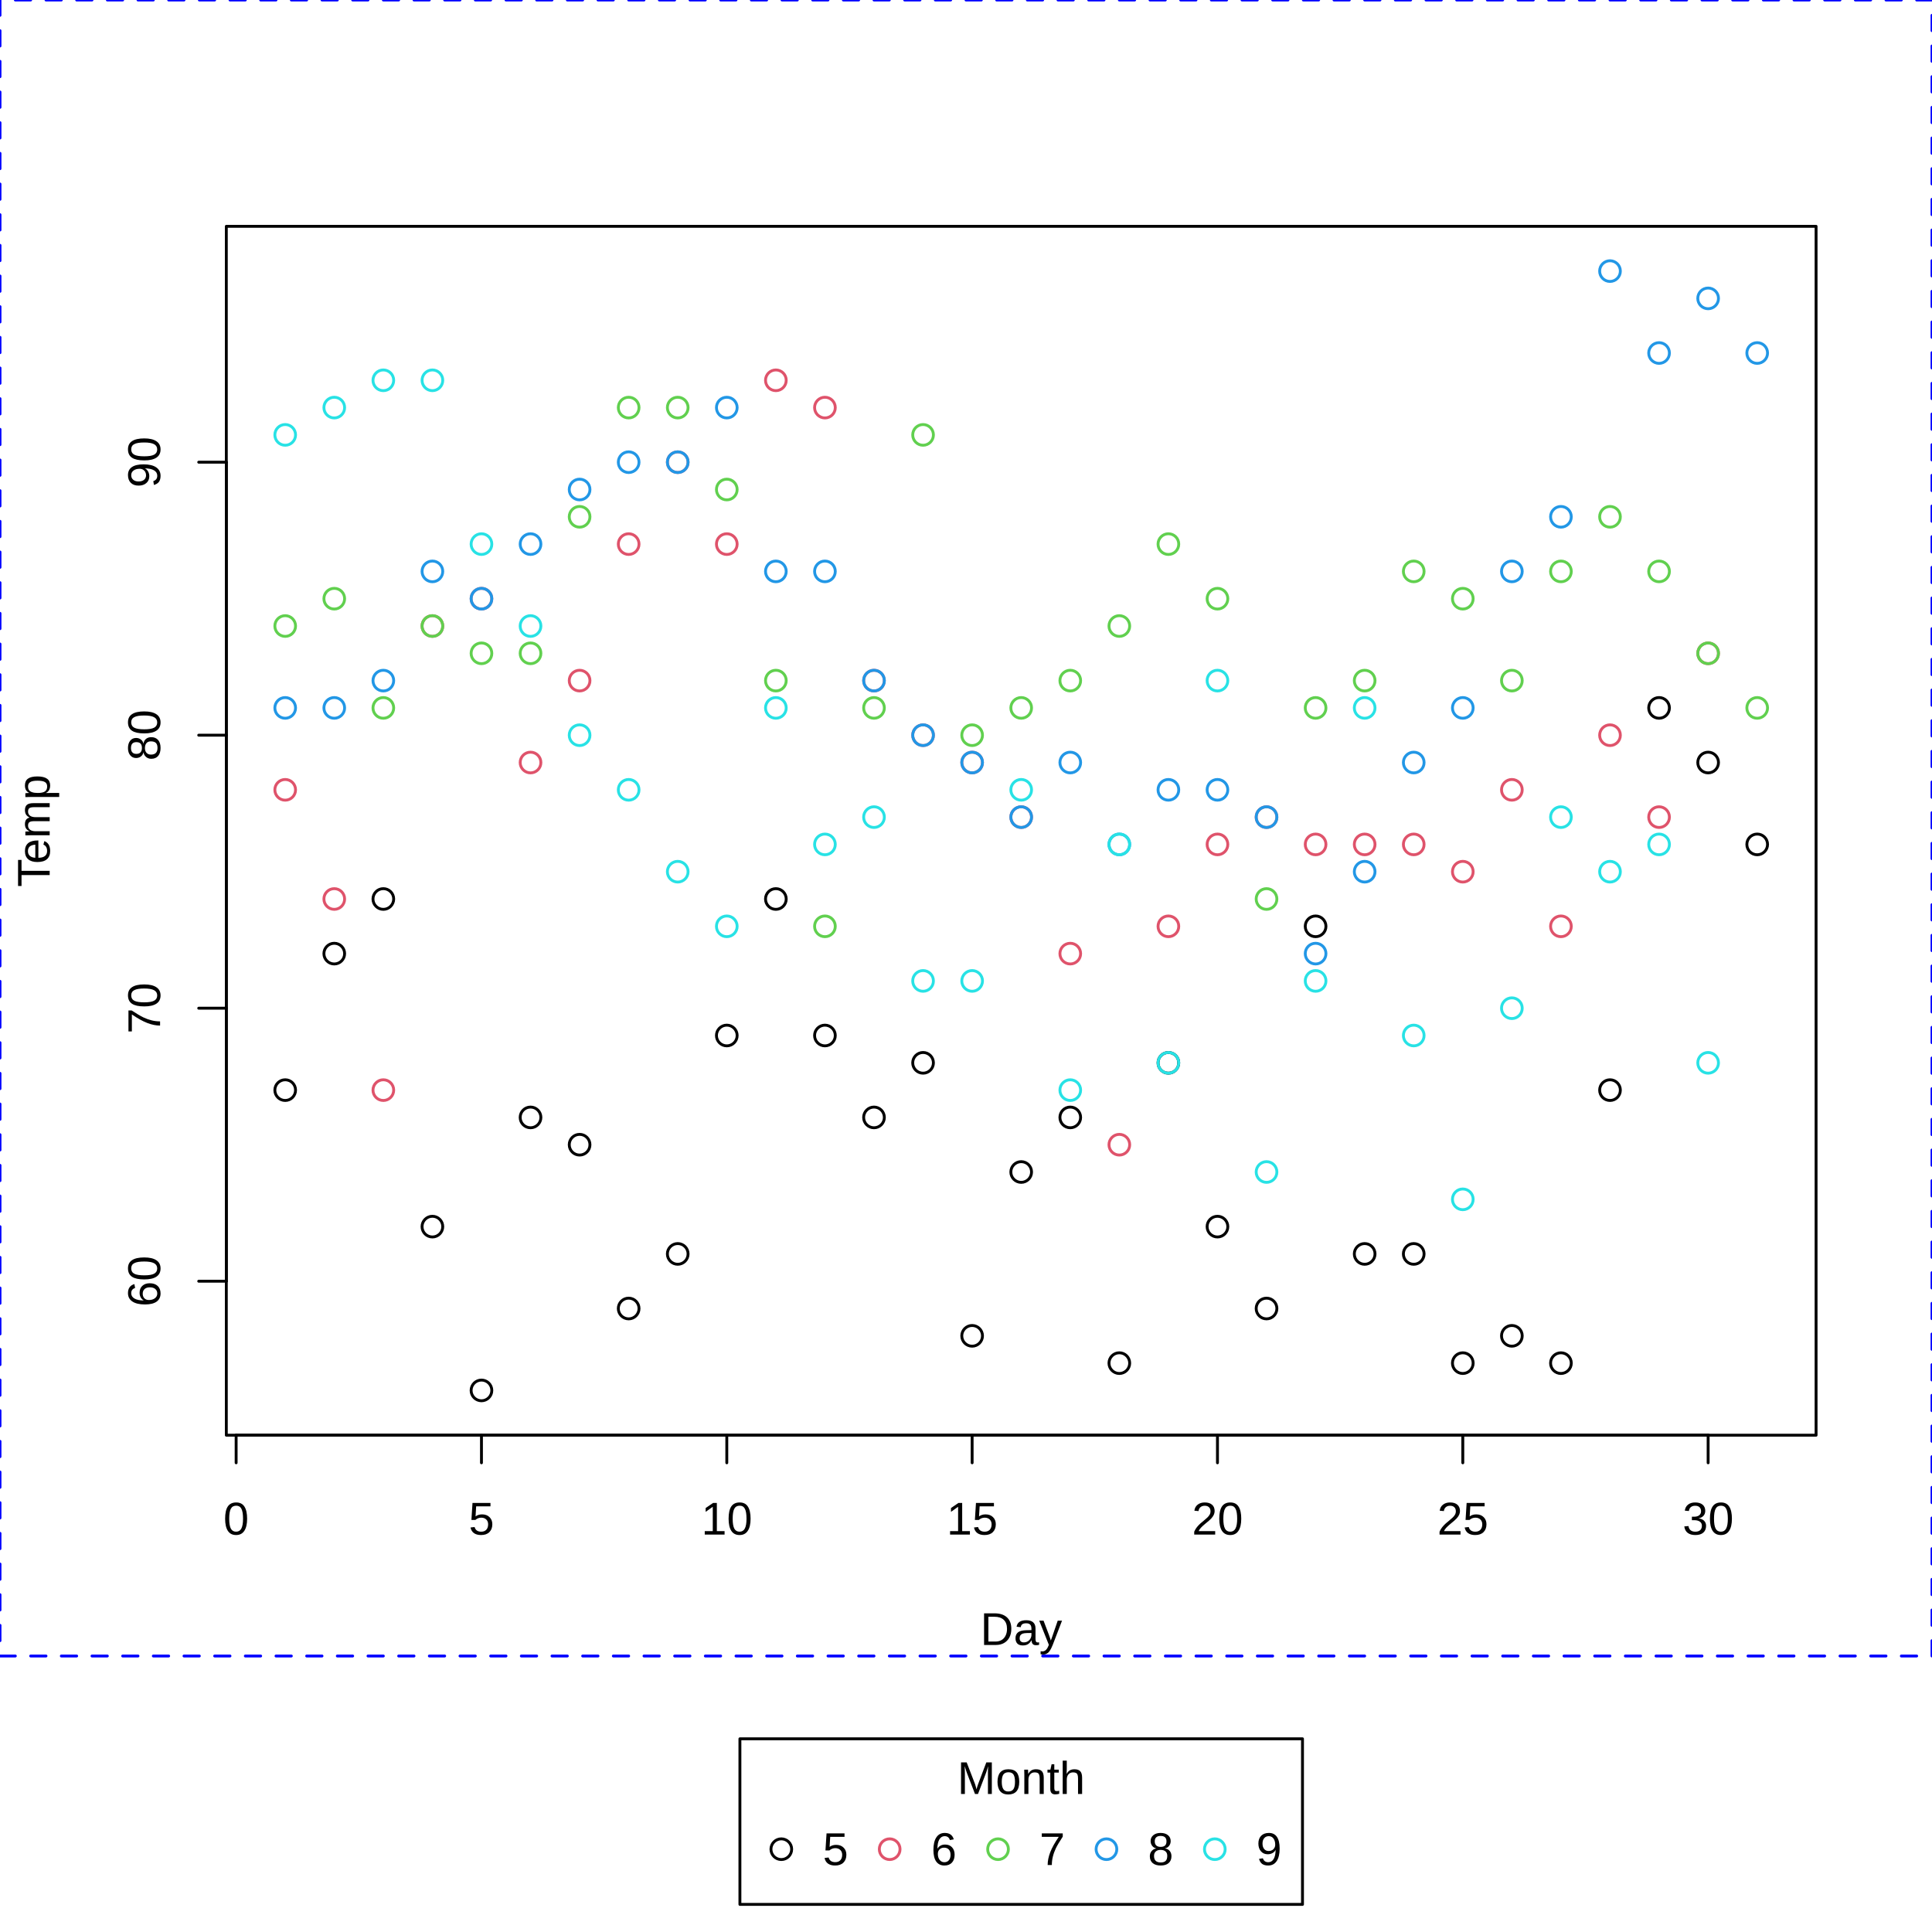
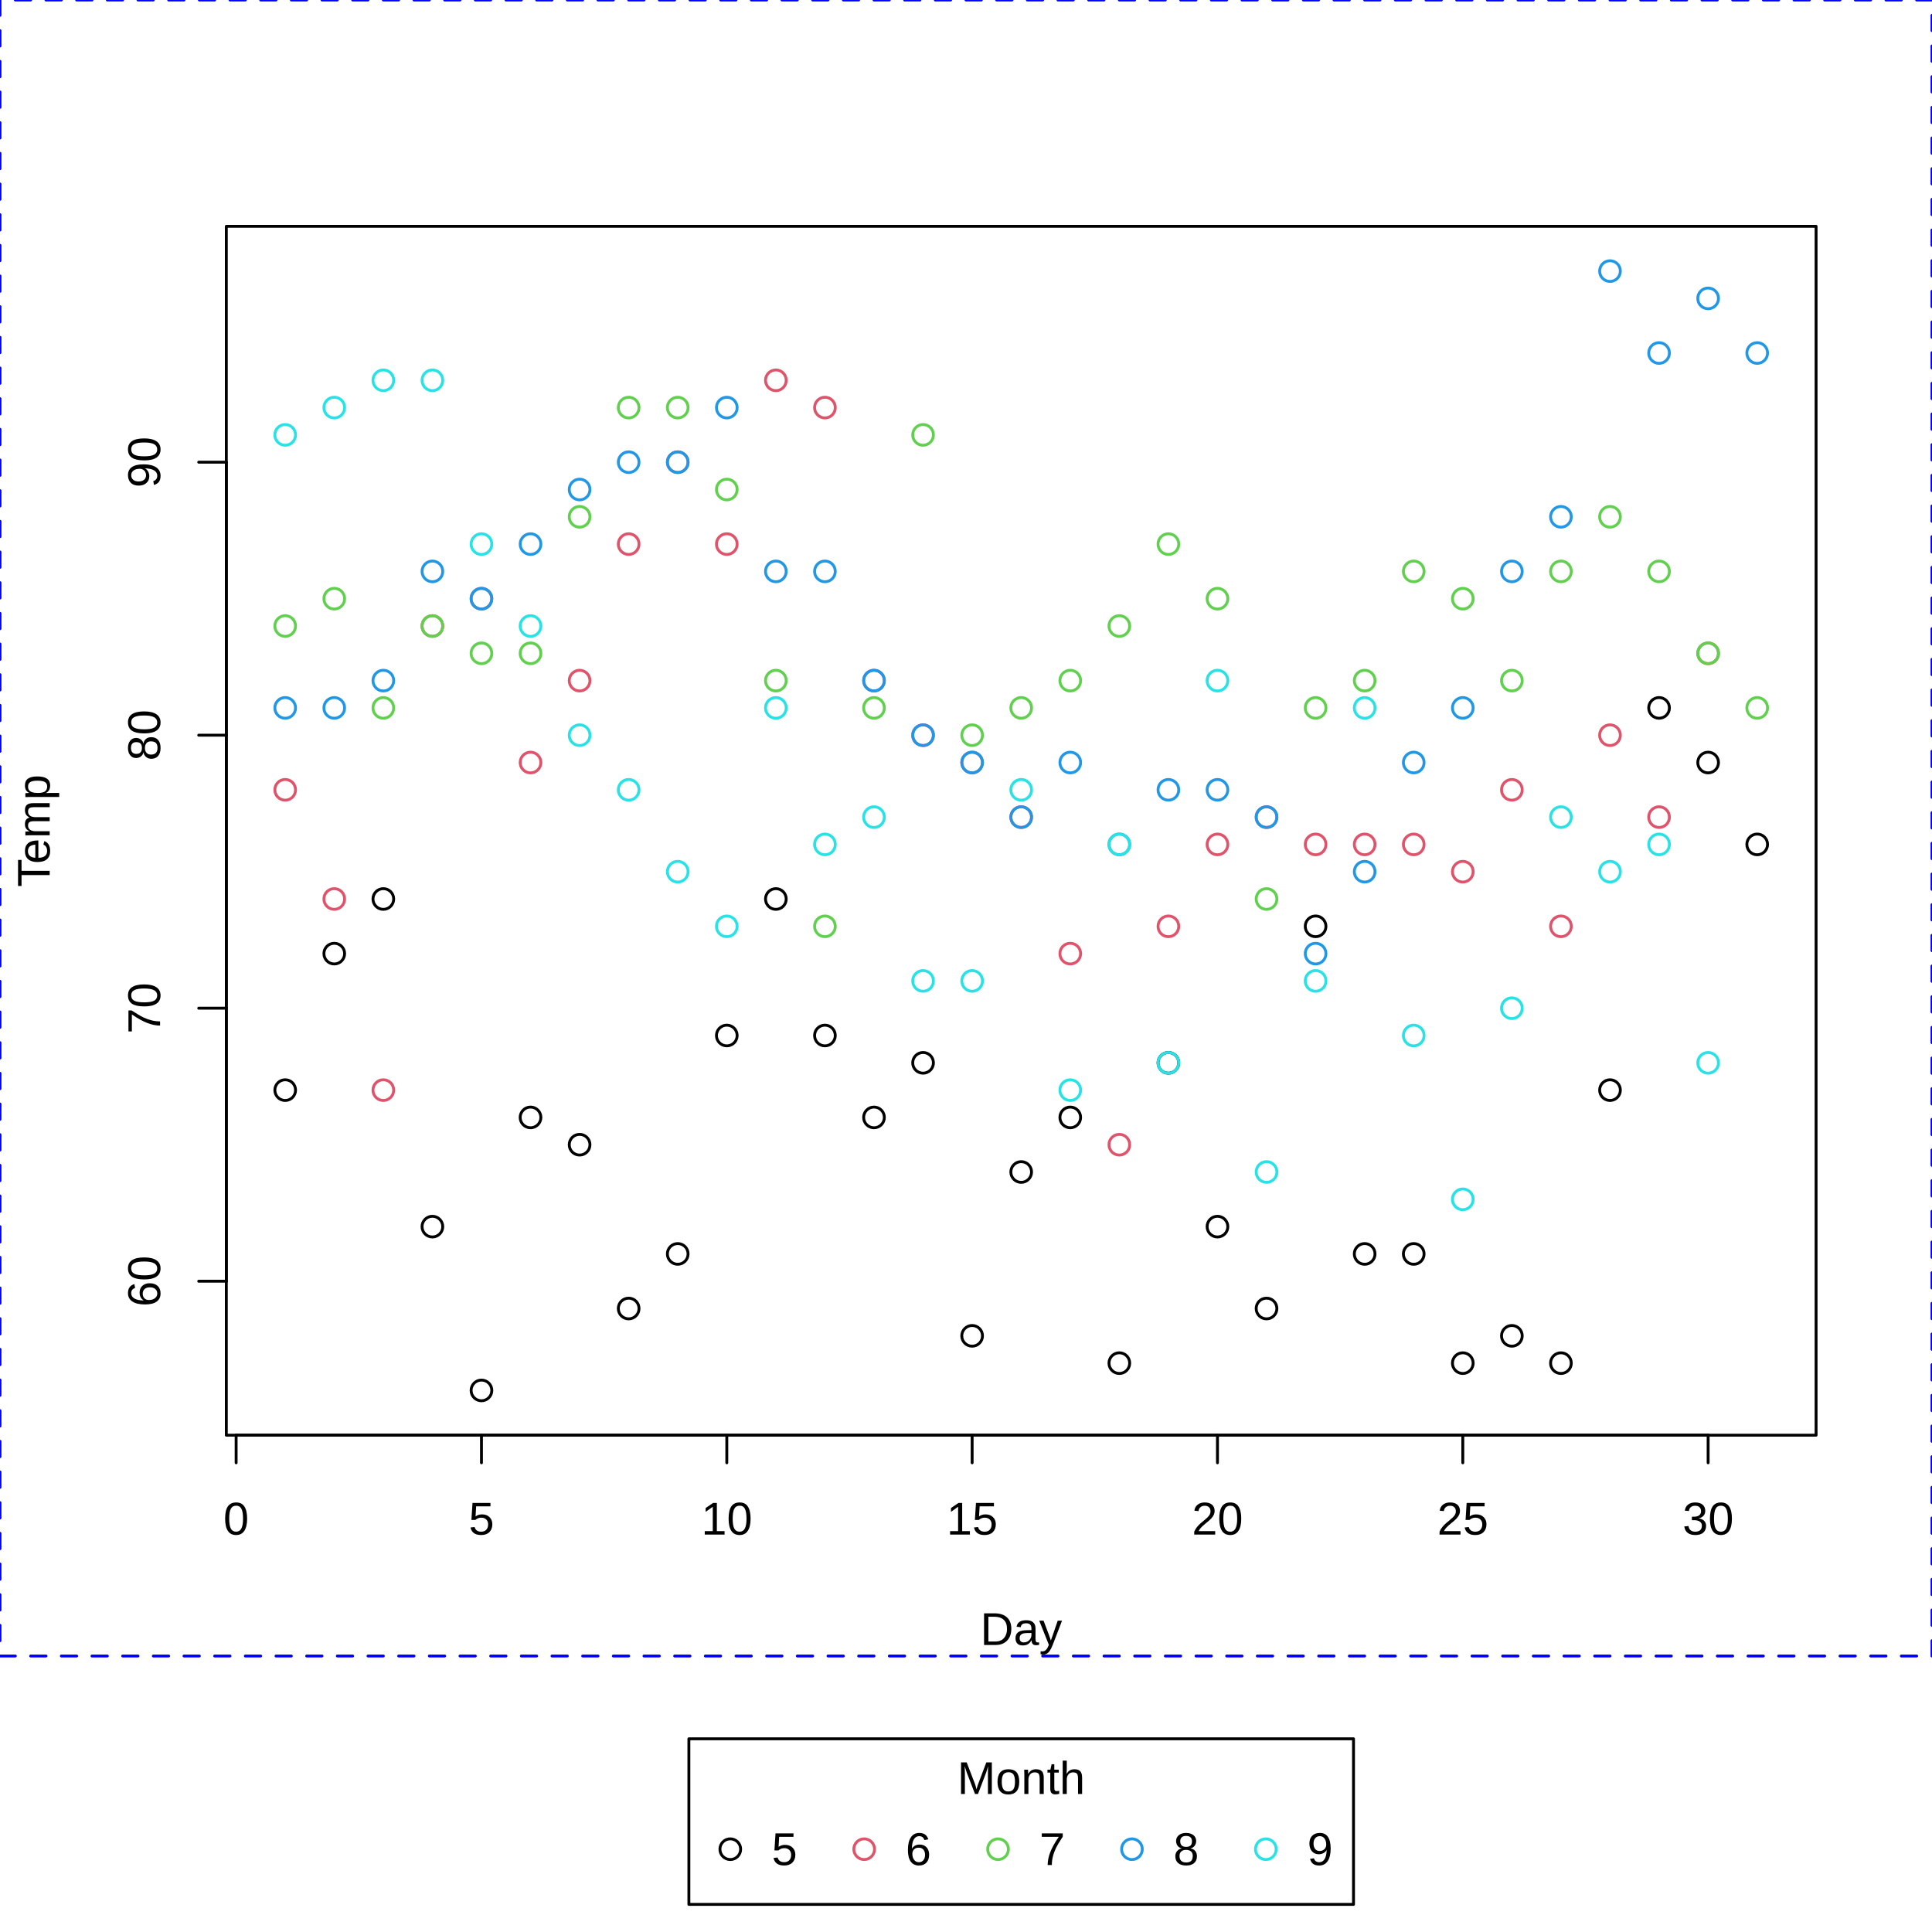
<svg xmlns="http://www.w3.org/2000/svg" width="504.00pt" height="504.00pt" viewBox="0 0 504.00 504.00">
  <g class="svglite">
    <defs>
      <style type="text/css">
    .svglite line, .svglite polyline, .svglite polygon, .svglite path, .svglite rect, .svglite circle {
      fill: none;
      stroke: #000000;
      stroke-linecap: round;
      stroke-linejoin: round;
      stroke-miterlimit: 10.00;
    }
    .svglite text {
      white-space: pre;
    }
    .svglite g.glyphgroup path {
      fill: inherit;
      stroke: none;
    }
  </style>
    </defs>
    <rect width="100%" height="100%" style="stroke: none; fill: #FFFFFF;" />
    <defs>
      <clipPath id="cpMC4wMHw1MDQuMDB8MC4wMHw1MDQuMDA=">
        <rect x="0.00" y="0.00" width="504.00" height="504.00" />
      </clipPath>
    </defs>
    <g clip-path="url(#cpMC4wMHw1MDQuMDB8MC4wMHw1MDQuMDA=)">
-       <rect x="193.02" y="453.60" width="146.76" height="43.20" style="stroke-width: 0.75; fill: #FFFFFF;" />
-       <circle cx="203.82" cy="482.40" r="2.70" style="stroke-width: 0.75;" />
-       <circle cx="232.09" cy="482.40" r="2.70" style="stroke-width: 0.75; stroke: #DF536B;" />
+       <rect x="179.71" y="453.60" width="173.38" height="43.20" style="stroke-width: 0.75; fill: #FFFFFF;" />
+       <circle cx="190.51" cy="482.40" r="2.70" style="stroke-width: 0.75;" />
+       <circle cx="225.44" cy="482.40" r="2.70" style="stroke-width: 0.75; stroke: #DF536B;" />
      <circle cx="260.36" cy="482.40" r="2.70" style="stroke-width: 0.75; stroke: #61D04F;" />
-       <circle cx="288.64" cy="482.40" r="2.70" style="stroke-width: 0.75; stroke: #2297E6;" />
-       <circle cx="316.91" cy="482.40" r="2.70" style="stroke-width: 0.75; stroke: #28E2E5;" />
+       <circle cx="295.29" cy="482.40" r="2.70" style="stroke-width: 0.75; stroke: #2297E6;" />
+       <circle cx="330.22" cy="482.40" r="2.70" style="stroke-width: 0.75; stroke: #28E2E5;" />
      <text x="266.40" y="468.00" text-anchor="middle" style="font-size: 12.00px; font-family: &quot;Liberation Sans&quot;;" textLength="33.34px" lengthAdjust="spacingAndGlyphs">Month</text>
-       <text x="214.62" y="486.53" style="font-size: 12.00px; font-family: &quot;Liberation Sans&quot;;" textLength="6.67px" lengthAdjust="spacingAndGlyphs">5</text>
-       <text x="242.89" y="486.53" style="font-size: 12.00px; font-family: &quot;Liberation Sans&quot;;" textLength="6.67px" lengthAdjust="spacingAndGlyphs">6</text>
-       <text x="271.16" y="486.53" style="font-size: 12.00px; font-family: &quot;Liberation Sans&quot;;" textLength="6.67px" lengthAdjust="spacingAndGlyphs">7</text>
-       <text x="299.44" y="486.53" style="font-size: 12.00px; font-family: &quot;Liberation Sans&quot;;" textLength="6.67px" lengthAdjust="spacingAndGlyphs">8</text>
-       <text x="327.71" y="486.53" style="font-size: 12.00px; font-family: &quot;Liberation Sans&quot;;" textLength="6.67px" lengthAdjust="spacingAndGlyphs">9</text>
+       <text x="201.31" y="486.53" style="font-size: 12.00px; font-family: &quot;Liberation Sans&quot;;" textLength="13.33px" lengthAdjust="spacingAndGlyphs">5  </text>
+       <text x="236.24" y="486.53" style="font-size: 12.00px; font-family: &quot;Liberation Sans&quot;;" textLength="13.33px" lengthAdjust="spacingAndGlyphs">6  </text>
+       <text x="271.16" y="486.53" style="font-size: 12.00px; font-family: &quot;Liberation Sans&quot;;" textLength="13.33px" lengthAdjust="spacingAndGlyphs">7  </text>
+       <text x="306.09" y="486.53" style="font-size: 12.00px; font-family: &quot;Liberation Sans&quot;;" textLength="13.33px" lengthAdjust="spacingAndGlyphs">8  </text>
+       <text x="341.02" y="486.53" style="font-size: 12.00px; font-family: &quot;Liberation Sans&quot;;" textLength="6.67px" lengthAdjust="spacingAndGlyphs">9</text>
    </g>
    <defs>
      <clipPath id="cpMC4wMHw1MDQuMDB8MC4wMHw0MzIuMDA=">
        <rect x="0.00" y="0.00" width="504.00" height="432.00" />
      </clipPath>
    </defs>
    <g clip-path="url(#cpMC4wMHw1MDQuMDB8MC4wMHw0MzIuMDA=)">
      <text x="266.40" y="429.12" text-anchor="middle" style="font-size: 12.00px; font-family: &quot;Liberation Sans&quot;;" textLength="21.34px" lengthAdjust="spacingAndGlyphs">Day</text>
      <text transform="translate(12.96,216.72) rotate(-90)" text-anchor="middle" style="font-size: 12.00px; font-family: &quot;Liberation Sans&quot;;" textLength="29.34px" lengthAdjust="spacingAndGlyphs">Temp</text>
    </g>
    <g clip-path="url(#cpMC4wMHw1MDQuMDB8MC4wMHw1MDQuMDA=)">
      <line x1="61.60" y1="374.40" x2="445.60" y2="374.40" style="stroke-width: 0.75;" />
      <line x1="61.60" y1="374.40" x2="61.60" y2="381.60" style="stroke-width: 0.75;" />
      <line x1="125.60" y1="374.40" x2="125.60" y2="381.60" style="stroke-width: 0.75;" />
      <line x1="189.60" y1="374.40" x2="189.60" y2="381.60" style="stroke-width: 0.75;" />
      <line x1="253.60" y1="374.40" x2="253.60" y2="381.60" style="stroke-width: 0.75;" />
      <line x1="317.60" y1="374.40" x2="317.60" y2="381.60" style="stroke-width: 0.75;" />
      <line x1="381.60" y1="374.40" x2="381.60" y2="381.60" style="stroke-width: 0.75;" />
      <line x1="445.60" y1="374.40" x2="445.60" y2="381.60" style="stroke-width: 0.75;" />
      <text x="61.60" y="400.32" text-anchor="middle" style="font-size: 12.00px; font-family: &quot;Liberation Sans&quot;;" textLength="6.67px" lengthAdjust="spacingAndGlyphs">0</text>
      <text x="125.60" y="400.32" text-anchor="middle" style="font-size: 12.00px; font-family: &quot;Liberation Sans&quot;;" textLength="6.67px" lengthAdjust="spacingAndGlyphs">5</text>
      <text x="189.60" y="400.32" text-anchor="middle" style="font-size: 12.00px; font-family: &quot;Liberation Sans&quot;;" textLength="13.34px" lengthAdjust="spacingAndGlyphs">10</text>
      <text x="253.60" y="400.32" text-anchor="middle" style="font-size: 12.00px; font-family: &quot;Liberation Sans&quot;;" textLength="13.34px" lengthAdjust="spacingAndGlyphs">15</text>
      <text x="317.60" y="400.32" text-anchor="middle" style="font-size: 12.00px; font-family: &quot;Liberation Sans&quot;;" textLength="13.34px" lengthAdjust="spacingAndGlyphs">20</text>
      <text x="381.60" y="400.32" text-anchor="middle" style="font-size: 12.00px; font-family: &quot;Liberation Sans&quot;;" textLength="13.34px" lengthAdjust="spacingAndGlyphs">25</text>
      <text x="445.60" y="400.32" text-anchor="middle" style="font-size: 12.00px; font-family: &quot;Liberation Sans&quot;;" textLength="13.34px" lengthAdjust="spacingAndGlyphs">30</text>
      <line x1="59.04" y1="334.23" x2="59.04" y2="120.57" style="stroke-width: 0.75;" />
      <line x1="59.04" y1="334.23" x2="51.84" y2="334.23" style="stroke-width: 0.75;" />
      <line x1="59.04" y1="263.01" x2="51.84" y2="263.01" style="stroke-width: 0.75;" />
      <line x1="59.04" y1="191.79" x2="51.84" y2="191.79" style="stroke-width: 0.75;" />
      <line x1="59.04" y1="120.57" x2="51.84" y2="120.57" style="stroke-width: 0.75;" />
      <text transform="translate(41.76,334.23) rotate(-90)" text-anchor="middle" style="font-size: 12.00px; font-family: &quot;Liberation Sans&quot;;" textLength="13.34px" lengthAdjust="spacingAndGlyphs">60</text>
      <text transform="translate(41.76,263.01) rotate(-90)" text-anchor="middle" style="font-size: 12.00px; font-family: &quot;Liberation Sans&quot;;" textLength="13.34px" lengthAdjust="spacingAndGlyphs">70</text>
      <text transform="translate(41.76,191.79) rotate(-90)" text-anchor="middle" style="font-size: 12.00px; font-family: &quot;Liberation Sans&quot;;" textLength="13.34px" lengthAdjust="spacingAndGlyphs">80</text>
      <text transform="translate(41.76,120.57) rotate(-90)" text-anchor="middle" style="font-size: 12.00px; font-family: &quot;Liberation Sans&quot;;" textLength="13.34px" lengthAdjust="spacingAndGlyphs">90</text>
      <polygon points="59.04,374.40 473.76,374.40 473.76,59.04 59.04,59.04 " style="stroke-width: 0.75;" />
    </g>
    <defs>
      <clipPath id="cpNTkuMDR8NDczLjc2fDU5LjA0fDM3NC40MA==">
        <rect x="59.04" y="59.04" width="414.72" height="315.36" />
      </clipPath>
    </defs>
    <g clip-path="url(#cpNTkuMDR8NDczLjc2fDU5LjA0fDM3NC40MA==)">
      <circle cx="74.40" cy="284.38" r="2.70" style="stroke-width: 0.75;" />
      <circle cx="87.20" cy="248.77" r="2.70" style="stroke-width: 0.75;" />
      <circle cx="100.00" cy="234.52" r="2.70" style="stroke-width: 0.75;" />
      <circle cx="112.80" cy="319.99" r="2.70" style="stroke-width: 0.75;" />
      <circle cx="125.60" cy="362.72" r="2.70" style="stroke-width: 0.75;" />
      <circle cx="138.40" cy="291.50" r="2.70" style="stroke-width: 0.75;" />
      <circle cx="151.20" cy="298.62" r="2.70" style="stroke-width: 0.75;" />
      <circle cx="164.00" cy="341.35" r="2.70" style="stroke-width: 0.75;" />
      <circle cx="176.80" cy="327.11" r="2.70" style="stroke-width: 0.75;" />
      <circle cx="189.60" cy="270.13" r="2.70" style="stroke-width: 0.75;" />
      <circle cx="202.40" cy="234.52" r="2.70" style="stroke-width: 0.75;" />
      <circle cx="215.20" cy="270.13" r="2.70" style="stroke-width: 0.75;" />
      <circle cx="228.00" cy="291.50" r="2.70" style="stroke-width: 0.75;" />
      <circle cx="240.80" cy="277.26" r="2.70" style="stroke-width: 0.75;" />
      <circle cx="253.60" cy="348.48" r="2.70" style="stroke-width: 0.75;" />
      <circle cx="266.40" cy="305.74" r="2.70" style="stroke-width: 0.75;" />
      <circle cx="279.20" cy="291.50" r="2.70" style="stroke-width: 0.75;" />
      <circle cx="292.00" cy="355.60" r="2.70" style="stroke-width: 0.75;" />
      <circle cx="304.80" cy="277.26" r="2.70" style="stroke-width: 0.75;" />
      <circle cx="317.60" cy="319.99" r="2.70" style="stroke-width: 0.75;" />
      <circle cx="330.40" cy="341.35" r="2.70" style="stroke-width: 0.75;" />
      <circle cx="343.20" cy="241.65" r="2.70" style="stroke-width: 0.75;" />
      <circle cx="356.00" cy="327.11" r="2.70" style="stroke-width: 0.75;" />
      <circle cx="368.80" cy="327.11" r="2.70" style="stroke-width: 0.75;" />
      <circle cx="381.60" cy="355.60" r="2.70" style="stroke-width: 0.75;" />
      <circle cx="394.40" cy="348.48" r="2.70" style="stroke-width: 0.75;" />
      <circle cx="407.20" cy="355.60" r="2.70" style="stroke-width: 0.75;" />
      <circle cx="420.00" cy="284.38" r="2.70" style="stroke-width: 0.75;" />
      <circle cx="432.80" cy="184.67" r="2.70" style="stroke-width: 0.75;" />
      <circle cx="445.60" cy="198.92" r="2.70" style="stroke-width: 0.75;" />
      <circle cx="458.40" cy="220.28" r="2.70" style="stroke-width: 0.75;" />
      <circle cx="74.40" cy="206.04" r="2.70" style="stroke-width: 0.75; stroke: #DF536B;" />
      <circle cx="87.20" cy="234.52" r="2.70" style="stroke-width: 0.75; stroke: #DF536B;" />
      <circle cx="100.00" cy="284.38" r="2.70" style="stroke-width: 0.75; stroke: #DF536B;" />
      <circle cx="112.80" cy="163.31" r="2.70" style="stroke-width: 0.75; stroke: #DF536B;" />
      <circle cx="125.60" cy="156.18" r="2.70" style="stroke-width: 0.75; stroke: #DF536B;" />
      <circle cx="138.40" cy="198.92" r="2.70" style="stroke-width: 0.75; stroke: #DF536B;" />
      <circle cx="151.20" cy="177.55" r="2.70" style="stroke-width: 0.75; stroke: #DF536B;" />
      <circle cx="164.00" cy="141.94" r="2.70" style="stroke-width: 0.75; stroke: #DF536B;" />
      <circle cx="176.80" cy="120.57" r="2.70" style="stroke-width: 0.75; stroke: #DF536B;" />
      <circle cx="189.60" cy="141.94" r="2.70" style="stroke-width: 0.75; stroke: #DF536B;" />
      <circle cx="202.40" cy="99.21" r="2.70" style="stroke-width: 0.75; stroke: #DF536B;" />
      <circle cx="215.20" cy="106.33" r="2.70" style="stroke-width: 0.75; stroke: #DF536B;" />
      <circle cx="228.00" cy="177.55" r="2.70" style="stroke-width: 0.75; stroke: #DF536B;" />
      <circle cx="240.80" cy="191.79" r="2.70" style="stroke-width: 0.75; stroke: #DF536B;" />
      <circle cx="253.60" cy="198.92" r="2.70" style="stroke-width: 0.75; stroke: #DF536B;" />
      <circle cx="266.40" cy="213.16" r="2.70" style="stroke-width: 0.75; stroke: #DF536B;" />
      <circle cx="279.20" cy="248.77" r="2.70" style="stroke-width: 0.75; stroke: #DF536B;" />
      <circle cx="292.00" cy="298.62" r="2.70" style="stroke-width: 0.75; stroke: #DF536B;" />
      <circle cx="304.80" cy="241.65" r="2.70" style="stroke-width: 0.75; stroke: #DF536B;" />
      <circle cx="317.60" cy="220.28" r="2.70" style="stroke-width: 0.75; stroke: #DF536B;" />
      <circle cx="330.40" cy="213.16" r="2.70" style="stroke-width: 0.75; stroke: #DF536B;" />
      <circle cx="343.20" cy="220.28" r="2.70" style="stroke-width: 0.75; stroke: #DF536B;" />
      <circle cx="356.00" cy="220.28" r="2.70" style="stroke-width: 0.75; stroke: #DF536B;" />
      <circle cx="368.80" cy="220.28" r="2.70" style="stroke-width: 0.75; stroke: #DF536B;" />
      <circle cx="381.60" cy="227.40" r="2.70" style="stroke-width: 0.75; stroke: #DF536B;" />
      <circle cx="394.40" cy="206.04" r="2.70" style="stroke-width: 0.75; stroke: #DF536B;" />
      <circle cx="407.20" cy="241.65" r="2.70" style="stroke-width: 0.75; stroke: #DF536B;" />
      <circle cx="420.00" cy="191.79" r="2.70" style="stroke-width: 0.75; stroke: #DF536B;" />
      <circle cx="432.80" cy="213.16" r="2.70" style="stroke-width: 0.75; stroke: #DF536B;" />
      <circle cx="445.60" cy="170.43" r="2.70" style="stroke-width: 0.75; stroke: #DF536B;" />
      <circle cx="74.40" cy="163.31" r="2.70" style="stroke-width: 0.75; stroke: #61D04F;" />
      <circle cx="87.20" cy="156.18" r="2.70" style="stroke-width: 0.75; stroke: #61D04F;" />
      <circle cx="100.00" cy="184.67" r="2.70" style="stroke-width: 0.75; stroke: #61D04F;" />
      <circle cx="112.80" cy="163.31" r="2.70" style="stroke-width: 0.75; stroke: #61D04F;" />
      <circle cx="125.60" cy="170.43" r="2.70" style="stroke-width: 0.75; stroke: #61D04F;" />
      <circle cx="138.40" cy="170.43" r="2.70" style="stroke-width: 0.75; stroke: #61D04F;" />
      <circle cx="151.20" cy="134.82" r="2.70" style="stroke-width: 0.75; stroke: #61D04F;" />
      <circle cx="164.00" cy="106.33" r="2.70" style="stroke-width: 0.75; stroke: #61D04F;" />
      <circle cx="176.80" cy="106.33" r="2.70" style="stroke-width: 0.75; stroke: #61D04F;" />
      <circle cx="189.60" cy="127.70" r="2.70" style="stroke-width: 0.75; stroke: #61D04F;" />
      <circle cx="202.40" cy="177.55" r="2.70" style="stroke-width: 0.75; stroke: #61D04F;" />
      <circle cx="215.20" cy="241.65" r="2.70" style="stroke-width: 0.75; stroke: #61D04F;" />
      <circle cx="228.00" cy="184.67" r="2.70" style="stroke-width: 0.75; stroke: #61D04F;" />
      <circle cx="240.80" cy="113.45" r="2.70" style="stroke-width: 0.75; stroke: #61D04F;" />
      <circle cx="253.60" cy="191.79" r="2.70" style="stroke-width: 0.75; stroke: #61D04F;" />
      <circle cx="266.40" cy="184.67" r="2.70" style="stroke-width: 0.75; stroke: #61D04F;" />
      <circle cx="279.20" cy="177.55" r="2.70" style="stroke-width: 0.75; stroke: #61D04F;" />
      <circle cx="292.00" cy="163.31" r="2.70" style="stroke-width: 0.75; stroke: #61D04F;" />
      <circle cx="304.80" cy="141.94" r="2.70" style="stroke-width: 0.75; stroke: #61D04F;" />
      <circle cx="317.60" cy="156.18" r="2.70" style="stroke-width: 0.75; stroke: #61D04F;" />
      <circle cx="330.40" cy="234.52" r="2.70" style="stroke-width: 0.75; stroke: #61D04F;" />
      <circle cx="343.20" cy="184.67" r="2.70" style="stroke-width: 0.75; stroke: #61D04F;" />
      <circle cx="356.00" cy="177.55" r="2.70" style="stroke-width: 0.75; stroke: #61D04F;" />
      <circle cx="368.80" cy="149.06" r="2.70" style="stroke-width: 0.75; stroke: #61D04F;" />
      <circle cx="381.60" cy="156.18" r="2.70" style="stroke-width: 0.75; stroke: #61D04F;" />
      <circle cx="394.40" cy="177.55" r="2.70" style="stroke-width: 0.75; stroke: #61D04F;" />
      <circle cx="407.20" cy="149.06" r="2.70" style="stroke-width: 0.75; stroke: #61D04F;" />
      <circle cx="420.00" cy="134.82" r="2.70" style="stroke-width: 0.75; stroke: #61D04F;" />
      <circle cx="432.80" cy="149.06" r="2.70" style="stroke-width: 0.75; stroke: #61D04F;" />
      <circle cx="445.60" cy="170.43" r="2.70" style="stroke-width: 0.75; stroke: #61D04F;" />
      <circle cx="458.40" cy="184.67" r="2.70" style="stroke-width: 0.75; stroke: #61D04F;" />
      <circle cx="74.40" cy="184.67" r="2.70" style="stroke-width: 0.75; stroke: #2297E6;" />
      <circle cx="87.20" cy="184.67" r="2.70" style="stroke-width: 0.75; stroke: #2297E6;" />
      <circle cx="100.00" cy="177.55" r="2.70" style="stroke-width: 0.75; stroke: #2297E6;" />
      <circle cx="112.80" cy="149.06" r="2.70" style="stroke-width: 0.75; stroke: #2297E6;" />
      <circle cx="125.60" cy="156.18" r="2.70" style="stroke-width: 0.75; stroke: #2297E6;" />
      <circle cx="138.40" cy="141.94" r="2.70" style="stroke-width: 0.75; stroke: #2297E6;" />
      <circle cx="151.20" cy="127.70" r="2.70" style="stroke-width: 0.75; stroke: #2297E6;" />
      <circle cx="164.00" cy="120.57" r="2.70" style="stroke-width: 0.75; stroke: #2297E6;" />
      <circle cx="176.80" cy="120.57" r="2.70" style="stroke-width: 0.75; stroke: #2297E6;" />
      <circle cx="189.60" cy="106.33" r="2.70" style="stroke-width: 0.75; stroke: #2297E6;" />
      <circle cx="202.40" cy="149.06" r="2.70" style="stroke-width: 0.75; stroke: #2297E6;" />
      <circle cx="215.20" cy="149.06" r="2.70" style="stroke-width: 0.75; stroke: #2297E6;" />
      <circle cx="228.00" cy="177.55" r="2.70" style="stroke-width: 0.75; stroke: #2297E6;" />
      <circle cx="240.80" cy="191.79" r="2.70" style="stroke-width: 0.75; stroke: #2297E6;" />
      <circle cx="253.60" cy="198.92" r="2.70" style="stroke-width: 0.75; stroke: #2297E6;" />
      <circle cx="266.40" cy="213.16" r="2.70" style="stroke-width: 0.75; stroke: #2297E6;" />
      <circle cx="279.20" cy="198.92" r="2.70" style="stroke-width: 0.75; stroke: #2297E6;" />
      <circle cx="292.00" cy="220.28" r="2.70" style="stroke-width: 0.75; stroke: #2297E6;" />
      <circle cx="304.80" cy="206.04" r="2.70" style="stroke-width: 0.75; stroke: #2297E6;" />
      <circle cx="317.60" cy="206.04" r="2.70" style="stroke-width: 0.75; stroke: #2297E6;" />
      <circle cx="330.40" cy="213.16" r="2.70" style="stroke-width: 0.75; stroke: #2297E6;" />
      <circle cx="343.20" cy="248.77" r="2.70" style="stroke-width: 0.75; stroke: #2297E6;" />
      <circle cx="356.00" cy="227.40" r="2.70" style="stroke-width: 0.75; stroke: #2297E6;" />
      <circle cx="368.80" cy="198.92" r="2.70" style="stroke-width: 0.75; stroke: #2297E6;" />
      <circle cx="381.60" cy="184.67" r="2.70" style="stroke-width: 0.75; stroke: #2297E6;" />
      <circle cx="394.40" cy="149.06" r="2.70" style="stroke-width: 0.75; stroke: #2297E6;" />
      <circle cx="407.20" cy="134.82" r="2.70" style="stroke-width: 0.75; stroke: #2297E6;" />
      <circle cx="420.00" cy="70.72" r="2.70" style="stroke-width: 0.75; stroke: #2297E6;" />
      <circle cx="432.80" cy="92.09" r="2.70" style="stroke-width: 0.75; stroke: #2297E6;" />
      <circle cx="445.60" cy="77.84" r="2.70" style="stroke-width: 0.75; stroke: #2297E6;" />
      <circle cx="458.40" cy="92.09" r="2.70" style="stroke-width: 0.75; stroke: #2297E6;" />
      <circle cx="74.40" cy="113.45" r="2.70" style="stroke-width: 0.75; stroke: #28E2E5;" />
      <circle cx="87.20" cy="106.33" r="2.70" style="stroke-width: 0.75; stroke: #28E2E5;" />
      <circle cx="100.00" cy="99.21" r="2.70" style="stroke-width: 0.75; stroke: #28E2E5;" />
      <circle cx="112.80" cy="99.21" r="2.70" style="stroke-width: 0.75; stroke: #28E2E5;" />
      <circle cx="125.60" cy="141.94" r="2.70" style="stroke-width: 0.75; stroke: #28E2E5;" />
      <circle cx="138.40" cy="163.31" r="2.70" style="stroke-width: 0.75; stroke: #28E2E5;" />
      <circle cx="151.20" cy="191.79" r="2.70" style="stroke-width: 0.75; stroke: #28E2E5;" />
      <circle cx="164.00" cy="206.04" r="2.70" style="stroke-width: 0.75; stroke: #28E2E5;" />
      <circle cx="176.80" cy="227.40" r="2.70" style="stroke-width: 0.75; stroke: #28E2E5;" />
      <circle cx="189.60" cy="241.65" r="2.70" style="stroke-width: 0.75; stroke: #28E2E5;" />
      <circle cx="202.40" cy="184.67" r="2.70" style="stroke-width: 0.75; stroke: #28E2E5;" />
      <circle cx="215.20" cy="220.28" r="2.70" style="stroke-width: 0.75; stroke: #28E2E5;" />
      <circle cx="228.00" cy="213.16" r="2.70" style="stroke-width: 0.75; stroke: #28E2E5;" />
      <circle cx="240.80" cy="255.89" r="2.70" style="stroke-width: 0.75; stroke: #28E2E5;" />
      <circle cx="253.60" cy="255.89" r="2.70" style="stroke-width: 0.75; stroke: #28E2E5;" />
      <circle cx="266.40" cy="206.04" r="2.70" style="stroke-width: 0.75; stroke: #28E2E5;" />
      <circle cx="279.20" cy="284.38" r="2.70" style="stroke-width: 0.75; stroke: #28E2E5;" />
      <circle cx="292.00" cy="220.28" r="2.70" style="stroke-width: 0.75; stroke: #28E2E5;" />
      <circle cx="304.80" cy="277.26" r="2.70" style="stroke-width: 0.75; stroke: #28E2E5;" />
      <circle cx="317.60" cy="177.55" r="2.70" style="stroke-width: 0.75; stroke: #28E2E5;" />
      <circle cx="330.40" cy="305.74" r="2.70" style="stroke-width: 0.75; stroke: #28E2E5;" />
      <circle cx="343.20" cy="255.89" r="2.70" style="stroke-width: 0.75; stroke: #28E2E5;" />
      <circle cx="356.00" cy="184.67" r="2.70" style="stroke-width: 0.75; stroke: #28E2E5;" />
      <circle cx="368.80" cy="270.13" r="2.70" style="stroke-width: 0.75; stroke: #28E2E5;" />
      <circle cx="381.60" cy="312.87" r="2.70" style="stroke-width: 0.75; stroke: #28E2E5;" />
      <circle cx="394.40" cy="263.01" r="2.70" style="stroke-width: 0.75; stroke: #28E2E5;" />
      <circle cx="407.20" cy="213.16" r="2.70" style="stroke-width: 0.75; stroke: #28E2E5;" />
      <circle cx="420.00" cy="227.40" r="2.70" style="stroke-width: 0.75; stroke: #28E2E5;" />
      <circle cx="432.80" cy="220.28" r="2.70" style="stroke-width: 0.75; stroke: #28E2E5;" />
      <circle cx="445.60" cy="277.26" r="2.70" style="stroke-width: 0.75; stroke: #28E2E5;" />
    </g>
    <g clip-path="url(#cpMC4wMHw1MDQuMDB8MC4wMHw1MDQuMDA=)">
      <polygon points="0.00,432.00 504.00,432.00 504.00,0.00 0.00,0.00 " style="stroke-width: 0.75; stroke: #0000FF; stroke-dasharray: 4.00,4.00;" />
    </g>
  </g>
</svg>
